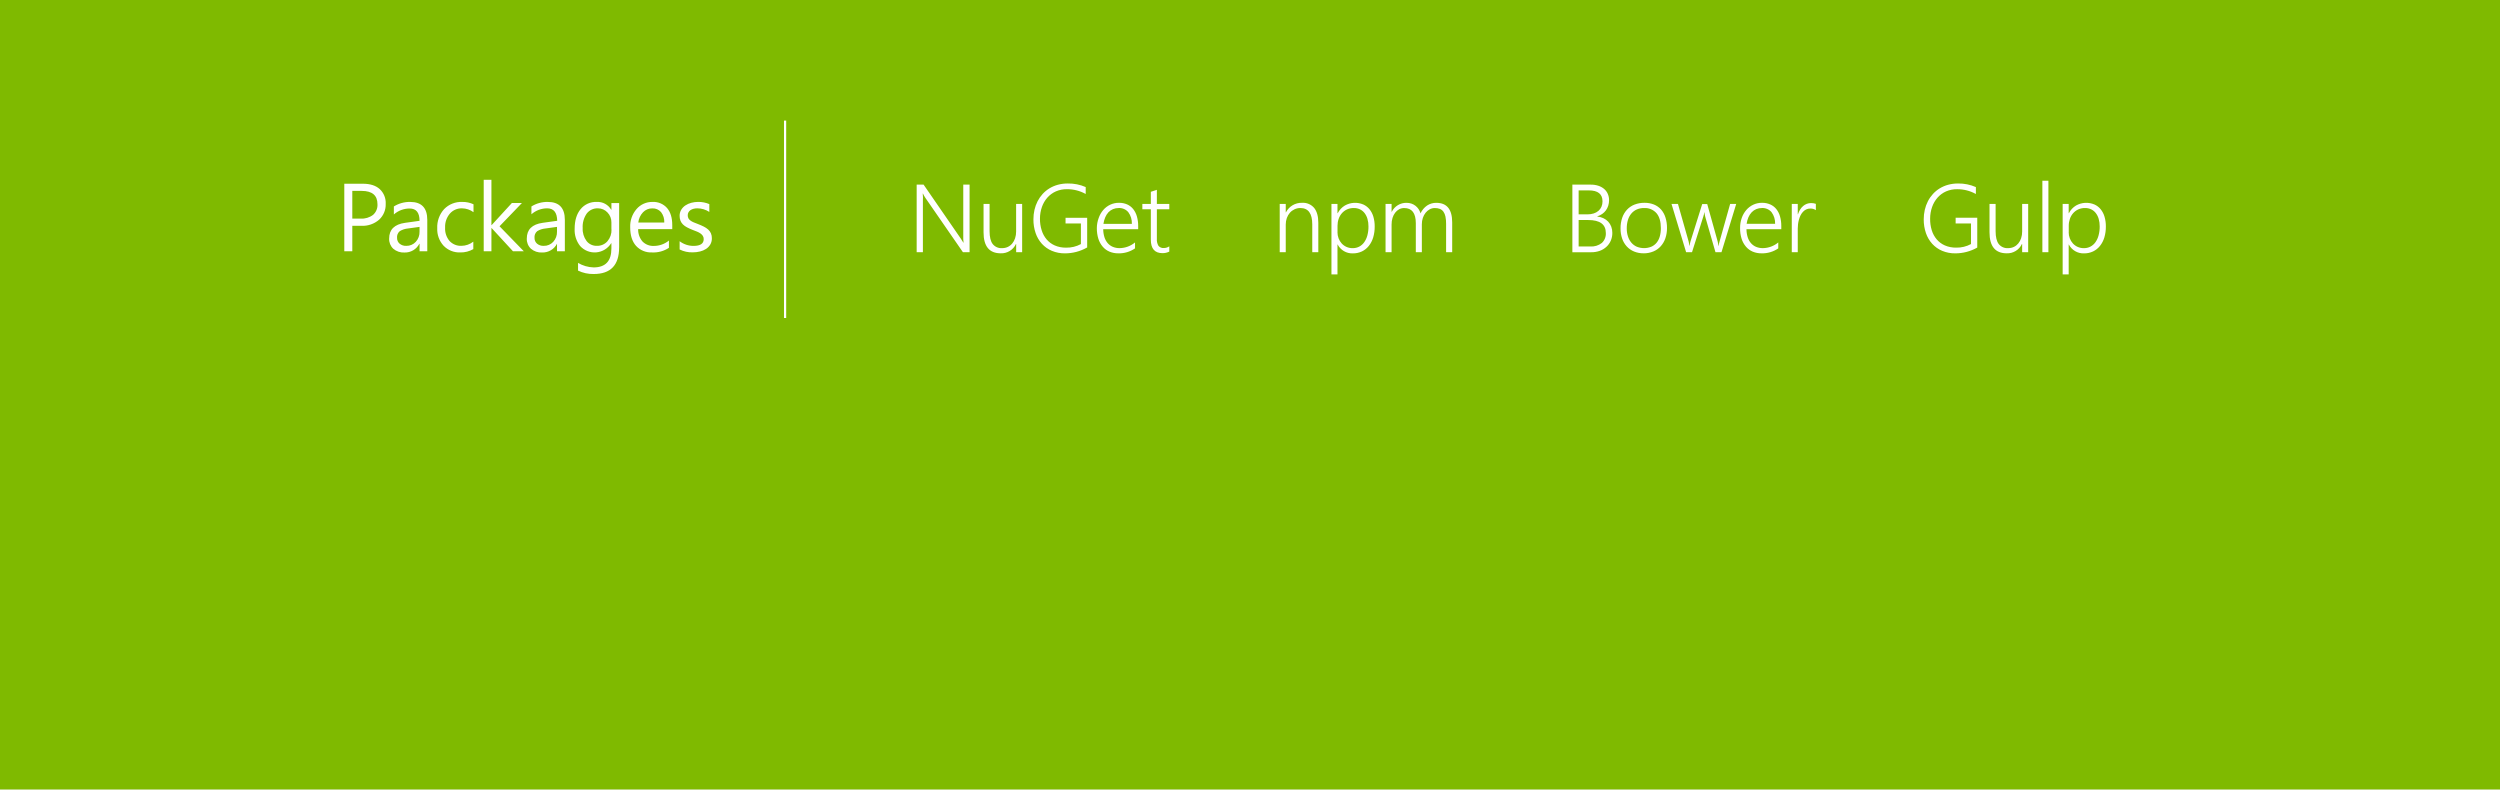
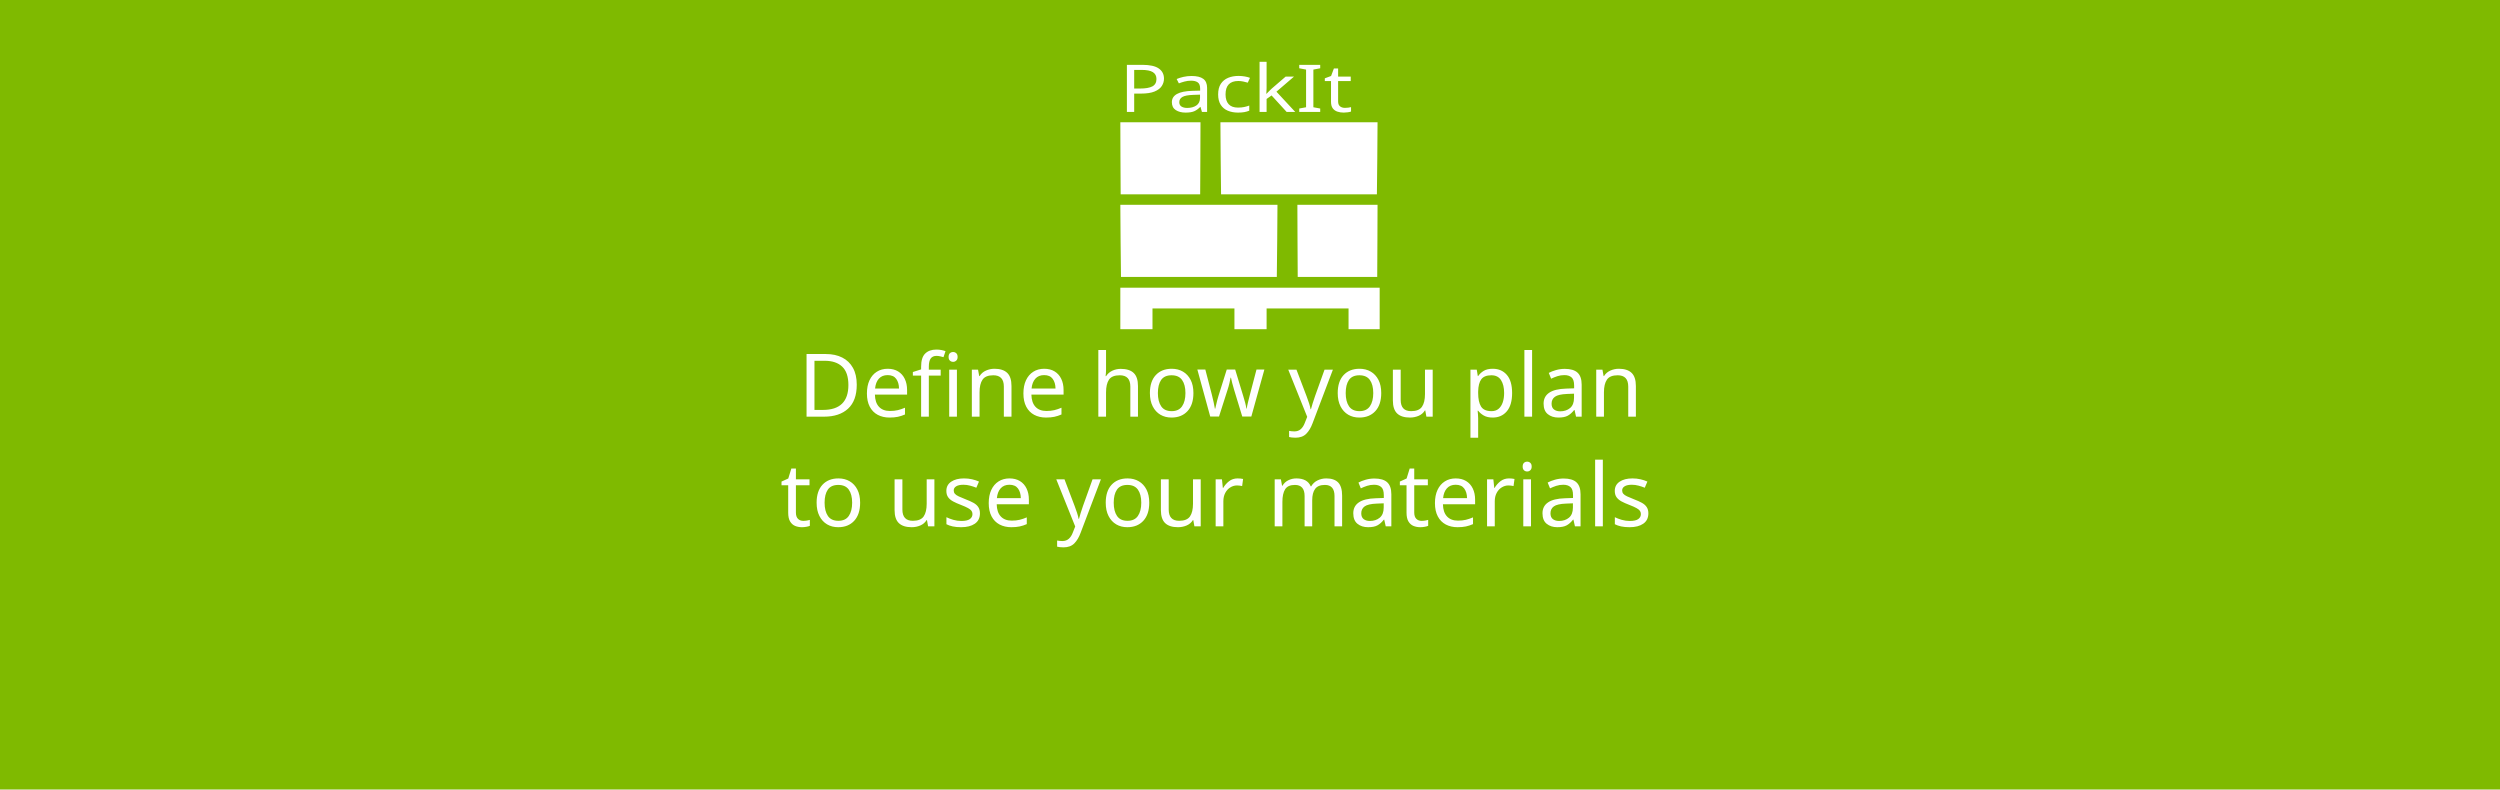
<svg xmlns="http://www.w3.org/2000/svg" id="bg" viewBox="0 0 1140 360">
-   <defs>
-     <style>.cls-1{fill:#7fba00;}.cls-2{fill:#fff;}</style>
+   <defs id="defs5230">
+     <style id="style5228">.cls-1{fill:#7fba00}.cls-2{fill:#fff}</style>
  </defs>
-   <path class="cls-1" d="M0,0H1140V360H0V0Z" />
-   <path class="cls-2" d="M160.65,102.95v11.64H157V83.78h8.46q4.94,0,7.66,2.41A8.59,8.59,0,0,1,175.88,93a9.34,9.34,0,0,1-3,7.18,11.53,11.53,0,0,1-8.15,2.79h-4.06Zm0-15.9V99.68h3.78a8.45,8.45,0,0,0,5.7-1.71,6,6,0,0,0,2-4.82q0-6.1-7.22-6.1h-4.23Zm34.19,27.54h-3.52v-3.44h-0.09a7.38,7.38,0,0,1-6.77,4,7.23,7.23,0,0,1-5.15-1.74,6,6,0,0,1-1.86-4.62q0-6.17,7.26-7.18l6.6-.92q0-5.61-4.53-5.61a10.83,10.83,0,0,0-7.18,2.71V94.14a13.63,13.63,0,0,1,7.48-2.06q7.76,0,7.76,8.21v14.31Zm-3.52-11.13-5.31.73a8.62,8.62,0,0,0-3.7,1.21,3.5,3.5,0,0,0-1.25,3.08,3.36,3.36,0,0,0,1.15,2.63,4.44,4.44,0,0,0,3.06,1,5.66,5.66,0,0,0,4.33-1.84,6.56,6.56,0,0,0,1.71-4.65v-2.19Zm24.54,10.12a11.45,11.45,0,0,1-6,1.53,10,10,0,0,1-7.59-3.06,11.09,11.09,0,0,1-2.89-7.94,12.2,12.2,0,0,1,3.12-8.73,10.9,10.9,0,0,1,8.31-3.3,11.58,11.58,0,0,1,5.11,1.07v3.61A9,9,0,0,0,210.66,95a7.08,7.08,0,0,0-5.53,2.42,9.17,9.17,0,0,0-2.16,6.35,8.73,8.73,0,0,0,2,6.1,7,7,0,0,0,5.45,2.23,8.83,8.83,0,0,0,5.41-1.91v3.35Zm23,1h-4.94L224.18,104h-0.09v10.57h-3.52V82h3.52v20.65h0.09l9.24-10.08H238l-10.21,10.61Zm18.74,0H254v-3.44H254a7.38,7.38,0,0,1-6.77,4,7.23,7.23,0,0,1-5.15-1.74,6,6,0,0,1-1.86-4.62q0-6.17,7.26-7.18l6.6-.92Q254,95,249.51,95a10.83,10.83,0,0,0-7.18,2.71V94.14a13.63,13.63,0,0,1,7.48-2.06q7.76,0,7.76,8.21v14.31ZM254,103.46l-5.31.73a8.62,8.62,0,0,0-3.7,1.21,3.5,3.5,0,0,0-1.25,3.08,3.36,3.36,0,0,0,1.15,2.63,4.44,4.44,0,0,0,3.06,1,5.66,5.66,0,0,0,4.33-1.84,6.56,6.56,0,0,0,1.71-4.65v-2.19Zm28.32,9.37q0,12.12-11.6,12.12a15.58,15.58,0,0,1-7.13-1.55v-3.52a14.65,14.65,0,0,0,7.09,2.06q8.12,0,8.12-8.64V110.9h-0.09a8.9,8.9,0,0,1-14.17,1.28,11.72,11.72,0,0,1-2.5-7.87q0-5.61,2.7-8.92a9,9,0,0,1,7.38-3.31,7.17,7.17,0,0,1,6.6,3.57h0.09V92.59h3.52v20.24Zm-3.52-8.19V101.4a6.29,6.29,0,0,0-1.77-4.49A5.84,5.84,0,0,0,272.66,95a6.12,6.12,0,0,0-5.11,2.37,10.6,10.6,0,0,0-1.85,6.65,9.1,9.1,0,0,0,1.77,5.88,5.73,5.73,0,0,0,4.69,2.2A6.13,6.13,0,0,0,277,110,7.85,7.85,0,0,0,278.85,104.64Zm27.72-.17H291a8.23,8.23,0,0,0,2,5.67,6.81,6.81,0,0,0,5.2,2,10.81,10.81,0,0,0,6.83-2.45V113a12.77,12.77,0,0,1-7.67,2.11,9.3,9.3,0,0,1-7.33-3q-2.66-3-2.66-8.43a12,12,0,0,1,2.91-8.37,9.34,9.34,0,0,1,7.23-3.23,8.27,8.27,0,0,1,6.68,2.79q2.36,2.79,2.36,7.76v1.85Zm-3.61-3a7.18,7.18,0,0,0-1.47-4.75,5,5,0,0,0-4-1.7,5.69,5.69,0,0,0-4.23,1.78,8.09,8.09,0,0,0-2.15,4.66H303Zm7,12.31V110a10.42,10.42,0,0,0,6.34,2.13q4.64,0,4.64-3.09a2.69,2.69,0,0,0-.4-1.49,4,4,0,0,0-1.07-1.09,8.3,8.3,0,0,0-1.59-.85l-2-.78a25.19,25.19,0,0,1-2.57-1.17,7.74,7.74,0,0,1-1.85-1.33,5,5,0,0,1-1.12-1.69,6,6,0,0,1-.38-2.21,5.26,5.26,0,0,1,.71-2.74,6.29,6.29,0,0,1,1.89-2,8.82,8.82,0,0,1,2.7-1.21,12,12,0,0,1,3.13-.41,12.63,12.63,0,0,1,5.11,1v3.57A10,10,0,0,0,317.94,95a6.52,6.52,0,0,0-1.78.23,4.36,4.36,0,0,0-1.36.63,2.92,2.92,0,0,0-.88,1,2.57,2.57,0,0,0-.31,1.26,3,3,0,0,0,.31,1.44,3.16,3.16,0,0,0,.91,1,6.94,6.94,0,0,0,1.46.82q0.86,0.37,2,.79a27.4,27.4,0,0,1,2.62,1.15,9,9,0,0,1,2,1.33,5.21,5.21,0,0,1,1.26,1.71,5.52,5.52,0,0,1,.44,2.3,5.42,5.42,0,0,1-.72,2.84,6.17,6.17,0,0,1-1.92,2,8.81,8.81,0,0,1-2.77,1.18,13.69,13.69,0,0,1-3.29.39A12.48,12.48,0,0,1,310,113.8ZM439.09,115L422,90.27q-0.32-.47-0.63-1a6.22,6.22,0,0,1-.5-1h-0.11q0,0.39.08,1.07t0,1.72V115H418V84.19h3.16L438,108.62q0.39,0.58.7,1.08l0.57,0.93h0.11q-0.09-.71-0.13-1.59t0-2V84.19h2.88V115h-3Zm24.28,0v-3.74h-0.09a7.35,7.35,0,0,1-6.94,4.25q-7.84,0-7.84-9.58V93h2.75v12.42q0,4,1.41,5.84a5,5,0,0,0,4.31,1.89,6,6,0,0,0,2.59-.55,5.91,5.91,0,0,0,2-1.55,7.25,7.25,0,0,0,1.32-2.4,9.61,9.61,0,0,0,.47-3.09V93h2.75v22h-2.75Zm32.32-2.13a20.24,20.24,0,0,1-10.05,2.66,15,15,0,0,1-6-1.15,13,13,0,0,1-4.53-3.2,14.11,14.11,0,0,1-2.87-4.9,18.8,18.8,0,0,1-1-6.26,19.15,19.15,0,0,1,.48-4.34,17,17,0,0,1,1.42-3.91,15.06,15.06,0,0,1,2.29-3.31,14.31,14.31,0,0,1,3.1-2.56,14.9,14.9,0,0,1,3.86-1.65,17,17,0,0,1,4.53-.58,19.51,19.51,0,0,1,8.16,1.63v3.16a17.27,17.27,0,0,0-8.51-2.19,12.2,12.2,0,0,0-5.09,1,11.39,11.39,0,0,0-3.88,2.84,12.9,12.9,0,0,0-2.48,4.26,16.08,16.08,0,0,0-.9,5.34A17,17,0,0,0,475,105a11.83,11.83,0,0,0,2.27,4.18,10.36,10.36,0,0,0,3.72,2.75,12.42,12.42,0,0,0,5.11,1,13.53,13.53,0,0,0,6.79-1.63v-9.39h-7v-2.6h9.86v13.56Zm7.38-8.38a12.32,12.32,0,0,0,.54,3.63,7.69,7.69,0,0,0,1.48,2.73,6.36,6.36,0,0,0,2.35,1.71,7.89,7.89,0,0,0,3.13.59,11.19,11.19,0,0,0,7-2.6v2.71a12.81,12.81,0,0,1-7.65,2.26,10.1,10.1,0,0,1-4-.77,8.32,8.32,0,0,1-3.07-2.25,10.25,10.25,0,0,1-2-3.62,16.05,16.05,0,0,1-.69-4.9A13.51,13.51,0,0,1,501,99.4a11.29,11.29,0,0,1,2.08-3.64,9.61,9.61,0,0,1,3.16-2.41,9.17,9.17,0,0,1,4-.87,9,9,0,0,1,3.76.74,7.38,7.38,0,0,1,2.74,2.12,9.59,9.59,0,0,1,1.69,3.35,15.7,15.7,0,0,1,.58,4.43v1.38h-15.9Zm13.06-2.41a8.38,8.38,0,0,0-1.63-5.33,5.36,5.36,0,0,0-4.36-1.89,6.7,6.7,0,0,0-2.59.49,6.16,6.16,0,0,0-2.09,1.43A7.7,7.7,0,0,0,504,99.07a11.42,11.42,0,0,0-.83,3h13Zm17.07,12.65a6.82,6.82,0,0,1-3.09.71q-5.33,0-5.33-6.14V95.41h-3.87V93h3.87V87.46l2.75-.9V93h5.67v2.41h-5.67v13.47a5.51,5.51,0,0,0,.73,3.22,2.87,2.87,0,0,0,2.47,1,4.45,4.45,0,0,0,2.47-.77v2.43ZM598.39,115V102.32q0-7.45-5.41-7.46a6.24,6.24,0,0,0-2.66.57A6.39,6.39,0,0,0,588.2,97a7.41,7.41,0,0,0-1.4,2.4,8.68,8.68,0,0,0-.5,3V115h-2.75V93h2.75v3.82h0.09a8,8,0,0,1,7.37-4.34,6.65,6.65,0,0,1,5.5,2.34q1.89,2.34,1.89,6.77V115h-2.75Zm11.5-3.54v13.66h-2.75V93h2.75v4.21H610a8.74,8.74,0,0,1,3.28-3.51,9.55,9.55,0,0,1,8.4-.45,7.82,7.82,0,0,1,2.81,2.16,9.79,9.79,0,0,1,1.76,3.39,15.3,15.3,0,0,1,.61,4.49,17,17,0,0,1-.69,5,11.47,11.47,0,0,1-2,3.86,9,9,0,0,1-3.13,2.5,9.35,9.35,0,0,1-4.14.89,7.48,7.48,0,0,1-6.94-4.06h-0.09Zm0-5.61a7.84,7.84,0,0,0,.5,2.83A7.31,7.31,0,0,0,611.8,111a6.54,6.54,0,0,0,2.18,1.58,6.76,6.76,0,0,0,2.83.58,6.33,6.33,0,0,0,3-.7,6.52,6.52,0,0,0,2.27-2,9.63,9.63,0,0,0,1.44-3.12,15.34,15.34,0,0,0,.5-4.08,12,12,0,0,0-.47-3.49,7.92,7.92,0,0,0-1.34-2.65,5.82,5.82,0,0,0-2.11-1.68,6.42,6.42,0,0,0-2.76-.58,7.31,7.31,0,0,0-3.09.63,7,7,0,0,0-2.34,1.73,7.67,7.67,0,0,0-1.48,2.57,9.39,9.39,0,0,0-.52,3.13v2.92ZM659.42,115V102.07a15.75,15.75,0,0,0-.3-3.34,5.83,5.83,0,0,0-.93-2.22,3.64,3.64,0,0,0-1.61-1.25,6.34,6.34,0,0,0-2.33-.39,4.8,4.8,0,0,0-2.28.57A6,6,0,0,0,650.09,97a7.61,7.61,0,0,0-1.27,2.35,9,9,0,0,0-.46,2.92V115h-2.75V101.79q0-6.92-5.31-6.92a4.86,4.86,0,0,0-2.28.55A5.67,5.67,0,0,0,636.19,97,7.35,7.35,0,0,0,635,99.33a10,10,0,0,0-.44,3.06V115h-2.75V93h2.75v3.57h0.09a7.37,7.37,0,0,1,6.77-4.08,6.69,6.69,0,0,1,2.19.35,6.36,6.36,0,0,1,1.85,1,6.47,6.47,0,0,1,1.41,1.51,6.83,6.83,0,0,1,.89,1.93,8.83,8.83,0,0,1,3-3.57,7.46,7.46,0,0,1,4.2-1.22q7.24,0,7.24,8.94V115h-2.75ZM717,115V84.19h8.42a10.8,10.8,0,0,1,3.45.52,7.74,7.74,0,0,1,2.62,1.45,6.28,6.28,0,0,1,1.66,2.25,7,7,0,0,1,.58,2.88,8.26,8.26,0,0,1-.37,2.49,7.43,7.43,0,0,1-1.05,2.12,7,7,0,0,1-1.69,1.65,8.44,8.44,0,0,1-2.27,1.11v0.09a8.43,8.43,0,0,1,2.81.75,7.1,7.1,0,0,1,2.17,1.57,6.86,6.86,0,0,1,1.4,2.27,8,8,0,0,1,.49,2.85,8.83,8.83,0,0,1-.71,3.58,8.18,8.18,0,0,1-2,2.79,9,9,0,0,1-3,1.82,11.25,11.25,0,0,1-3.89.64H717Zm2.86-28.19V97.75h4a9.22,9.22,0,0,0,2.84-.41,6.22,6.22,0,0,0,2.17-1.18,5.19,5.19,0,0,0,1.39-1.87,6.06,6.06,0,0,0,.48-2.47q0-5-6.23-5h-4.64Zm0,13.51V112.4h5.31a7.75,7.75,0,0,0,5.25-1.6,5.7,5.7,0,0,0,1.84-4.54q0-5.93-8.06-5.93h-4.34Zm29.66,15.19a11.26,11.26,0,0,1-4.39-.82,9.38,9.38,0,0,1-3.32-2.31,10.17,10.17,0,0,1-2.11-3.58,13.88,13.88,0,0,1-.73-4.62,14.6,14.6,0,0,1,.77-4.92,10.35,10.35,0,0,1,2.2-3.68,9.41,9.41,0,0,1,3.45-2.31,12.23,12.23,0,0,1,4.51-.79,11.24,11.24,0,0,1,4.3.78,8.77,8.77,0,0,1,3.24,2.27,10.1,10.1,0,0,1,2,3.61,15.25,15.25,0,0,1,.71,4.83,14.12,14.12,0,0,1-.74,4.69,10.59,10.59,0,0,1-2.12,3.64,9.37,9.37,0,0,1-3.35,2.36A11.35,11.35,0,0,1,749.51,115.52Zm0.21-20.65a8.25,8.25,0,0,0-3.27.62,6.85,6.85,0,0,0-2.5,1.82,8.2,8.2,0,0,0-1.6,2.92,12.75,12.75,0,0,0-.56,3.92,11.58,11.58,0,0,0,.56,3.72,8.37,8.37,0,0,0,1.58,2.84,6.81,6.81,0,0,0,2.48,1.82,8.87,8.87,0,0,0,6.53,0,6.45,6.45,0,0,0,2.41-1.78,7.85,7.85,0,0,0,1.49-2.87,13.59,13.59,0,0,0,.5-3.87q0-4.45-2-6.8A7,7,0,0,0,749.72,94.87ZM785,115h-2.75l-4.66-16.16a12,12,0,0,1-.34-2h-0.09q0,0.32-.14.79a9.84,9.84,0,0,1-.31,1.12L771.56,115h-2.69l-6.66-22h2.94L770,110.06a9.67,9.67,0,0,1,.3,1.91h0.17q0-.39.14-0.88a10.47,10.47,0,0,1,.27-1.05l5.33-17h2.28l4.77,17.08a13.44,13.44,0,0,1,.32,1.91h0.17a3.17,3.17,0,0,1,.09-0.85q0.11-.48.28-1.06L788.94,93h2.77Zm11.39-10.51a12.3,12.3,0,0,0,.54,3.63,7.69,7.69,0,0,0,1.48,2.73,6.36,6.36,0,0,0,2.35,1.71,7.9,7.9,0,0,0,3.13.59,11.19,11.19,0,0,0,7-2.6v2.71a12.82,12.82,0,0,1-7.65,2.26,10.09,10.09,0,0,1-4-.77,8.32,8.32,0,0,1-3.07-2.25,10.23,10.23,0,0,1-2-3.62,16,16,0,0,1-.69-4.9,13.5,13.5,0,0,1,.75-4.58,11.26,11.26,0,0,1,2.08-3.64,9.58,9.58,0,0,1,3.16-2.41,9.17,9.17,0,0,1,4-.87,9,9,0,0,1,3.76.74A7.38,7.38,0,0,1,810,95.34a9.58,9.58,0,0,1,1.69,3.35,15.7,15.7,0,0,1,.58,4.43v1.38h-15.9Zm13.06-2.41a8.38,8.38,0,0,0-1.63-5.33,5.36,5.36,0,0,0-4.36-1.89,6.7,6.7,0,0,0-2.59.49,6.16,6.16,0,0,0-2.09,1.43,7.73,7.73,0,0,0-1.49,2.28,11.4,11.4,0,0,0-.83,3h13ZM828,95.81a4.11,4.11,0,0,0-2.49-.71,4.27,4.27,0,0,0-1.93.42,4.89,4.89,0,0,0-1.47,1.13A6.76,6.76,0,0,0,821,98.3a11.42,11.42,0,0,0-.71,1.94,14.07,14.07,0,0,0-.39,2,17.13,17.13,0,0,0-.12,2V115h-2.73V93h2.73v4.71h0.09a9.77,9.77,0,0,1,1-2.16,6.71,6.71,0,0,1,1.36-1.61,5.71,5.71,0,0,1,1.69-1,5.42,5.42,0,0,1,1.92-.34,7.48,7.48,0,0,1,1.19.09,4.59,4.59,0,0,1,1,.26v2.88Zm73.67,17.06a20.24,20.24,0,0,1-10.05,2.66,15,15,0,0,1-6-1.15,13,13,0,0,1-4.53-3.2,14.12,14.12,0,0,1-2.87-4.9,18.8,18.8,0,0,1-1-6.26,19.15,19.15,0,0,1,.48-4.34,17,17,0,0,1,1.42-3.91,15,15,0,0,1,2.29-3.31,14.32,14.32,0,0,1,3.1-2.56,14.89,14.89,0,0,1,3.86-1.65,17,17,0,0,1,4.53-.58A19.51,19.51,0,0,1,901,85.31v3.16a17.27,17.27,0,0,0-8.51-2.19,12.2,12.2,0,0,0-5.09,1,11.4,11.4,0,0,0-3.88,2.84,12.9,12.9,0,0,0-2.48,4.26,16.05,16.05,0,0,0-.9,5.34,17,17,0,0,0,.74,5.27,11.83,11.83,0,0,0,2.27,4.18,10.36,10.36,0,0,0,3.72,2.75,12.42,12.42,0,0,0,5.11,1,13.53,13.53,0,0,0,6.79-1.63v-9.39h-7v-2.6h9.86v13.56ZM922.1,115v-3.74H922a7.35,7.35,0,0,1-6.94,4.25q-7.84,0-7.84-9.58V93H910v12.42q0,4,1.41,5.84a5,5,0,0,0,4.31,1.89,6,6,0,0,0,2.59-.55,5.92,5.92,0,0,0,2-1.55,7.25,7.25,0,0,0,1.32-2.4,9.59,9.59,0,0,0,.47-3.09V93h2.75v22H922.1Zm9.22,0V82.43h2.75V115h-2.75Zm12-3.54v13.66h-2.75V93h2.75v4.21h0.09a8.75,8.75,0,0,1,3.28-3.51,9.55,9.55,0,0,1,8.4-.45,7.8,7.8,0,0,1,2.81,2.16,9.78,9.78,0,0,1,1.76,3.39,15.3,15.3,0,0,1,.61,4.49,17,17,0,0,1-.69,5,11.49,11.49,0,0,1-2,3.86,9,9,0,0,1-3.13,2.5,9.35,9.35,0,0,1-4.13.89,7.48,7.48,0,0,1-6.94-4.06H943.3Zm0-5.61a7.86,7.86,0,0,0,.5,2.83,7.34,7.34,0,0,0,1.41,2.32,6.55,6.55,0,0,0,2.18,1.58,6.76,6.76,0,0,0,2.83.58,6.33,6.33,0,0,0,3-.7,6.53,6.53,0,0,0,2.27-2,9.61,9.61,0,0,0,1.44-3.12,15.3,15.3,0,0,0,.51-4.08,12,12,0,0,0-.47-3.49,7.94,7.94,0,0,0-1.34-2.65,5.81,5.81,0,0,0-2.11-1.68,6.42,6.42,0,0,0-2.76-.58,7.31,7.31,0,0,0-3.09.63,7,7,0,0,0-2.34,1.73,7.66,7.66,0,0,0-1.48,2.57,9.39,9.39,0,0,0-.52,3.13v2.92ZM358.5,55h-1v90h1V55Z" />
+   <path class="cls-1" d="M0 0h1140v360H0V0z" id="path5234" />
+   <text style="line-height:1.25" x="363.916" y="141.172" id="text5245" font-weight="400" font-size="40" letter-spacing="0" word-spacing="0" font-family="sans-serif" fill="#fff">
+     <tspan x="363.916" y="190" id="tspan858">Define how you plan</tspan>
+   </text>
+   <text style="line-height:1.25" x="355.732" y="141.172" font-weight="400" font-size="40" letter-spacing="0" word-spacing="0" id="text960" font-family="sans-serif" fill="#fff">
+     <tspan x="355.732" y="240" id="tspan962">to use your materials</tspan>
+   </text>
+   <g id="g4394" transform="translate(.018)" fill="#fff">
+     <path d="M510.972 109.808l.18 16.461h71.057l.18-16.461.118-16.414h-71.653z" id="path10" stroke-width=".014" />
+     <path d="M510.854 140.654v9.46h14.663v-9.46h37.37v9.46h14.664v-9.46h37.369v9.46h14.191v-18.921H510.854z" id="path12" stroke-width=".013" />
+     <path d="M591.65 109.808l.09 16.461h36.253l.09-16.461.061-16.414h-36.556z" id="path10-7" stroke-width=".01" />
+     <path d="M510.914 72.158l.092 16.461h36.252l.091-16.461.06-16.414h-36.555z" id="path10-7-3" stroke-width=".01" />
+     <path d="M556.61 72.158l.179 16.461h71.058l.179-16.461.118-16.414h-71.653z" id="path10-6" stroke-width=".014" />
+     <text transform="scale(1.10905 .90167)" id="text910" y="56.619" x="460.084" style="line-height:1.25" font-weight="400" font-size="33.379" letter-spacing="0" word-spacing="0" font-family="sans-serif" stroke-width=".767">
+       <tspan y="56.619" x="460.084" id="tspan908">PackIt</tspan>
+     </text>
+   </g>
</svg>
